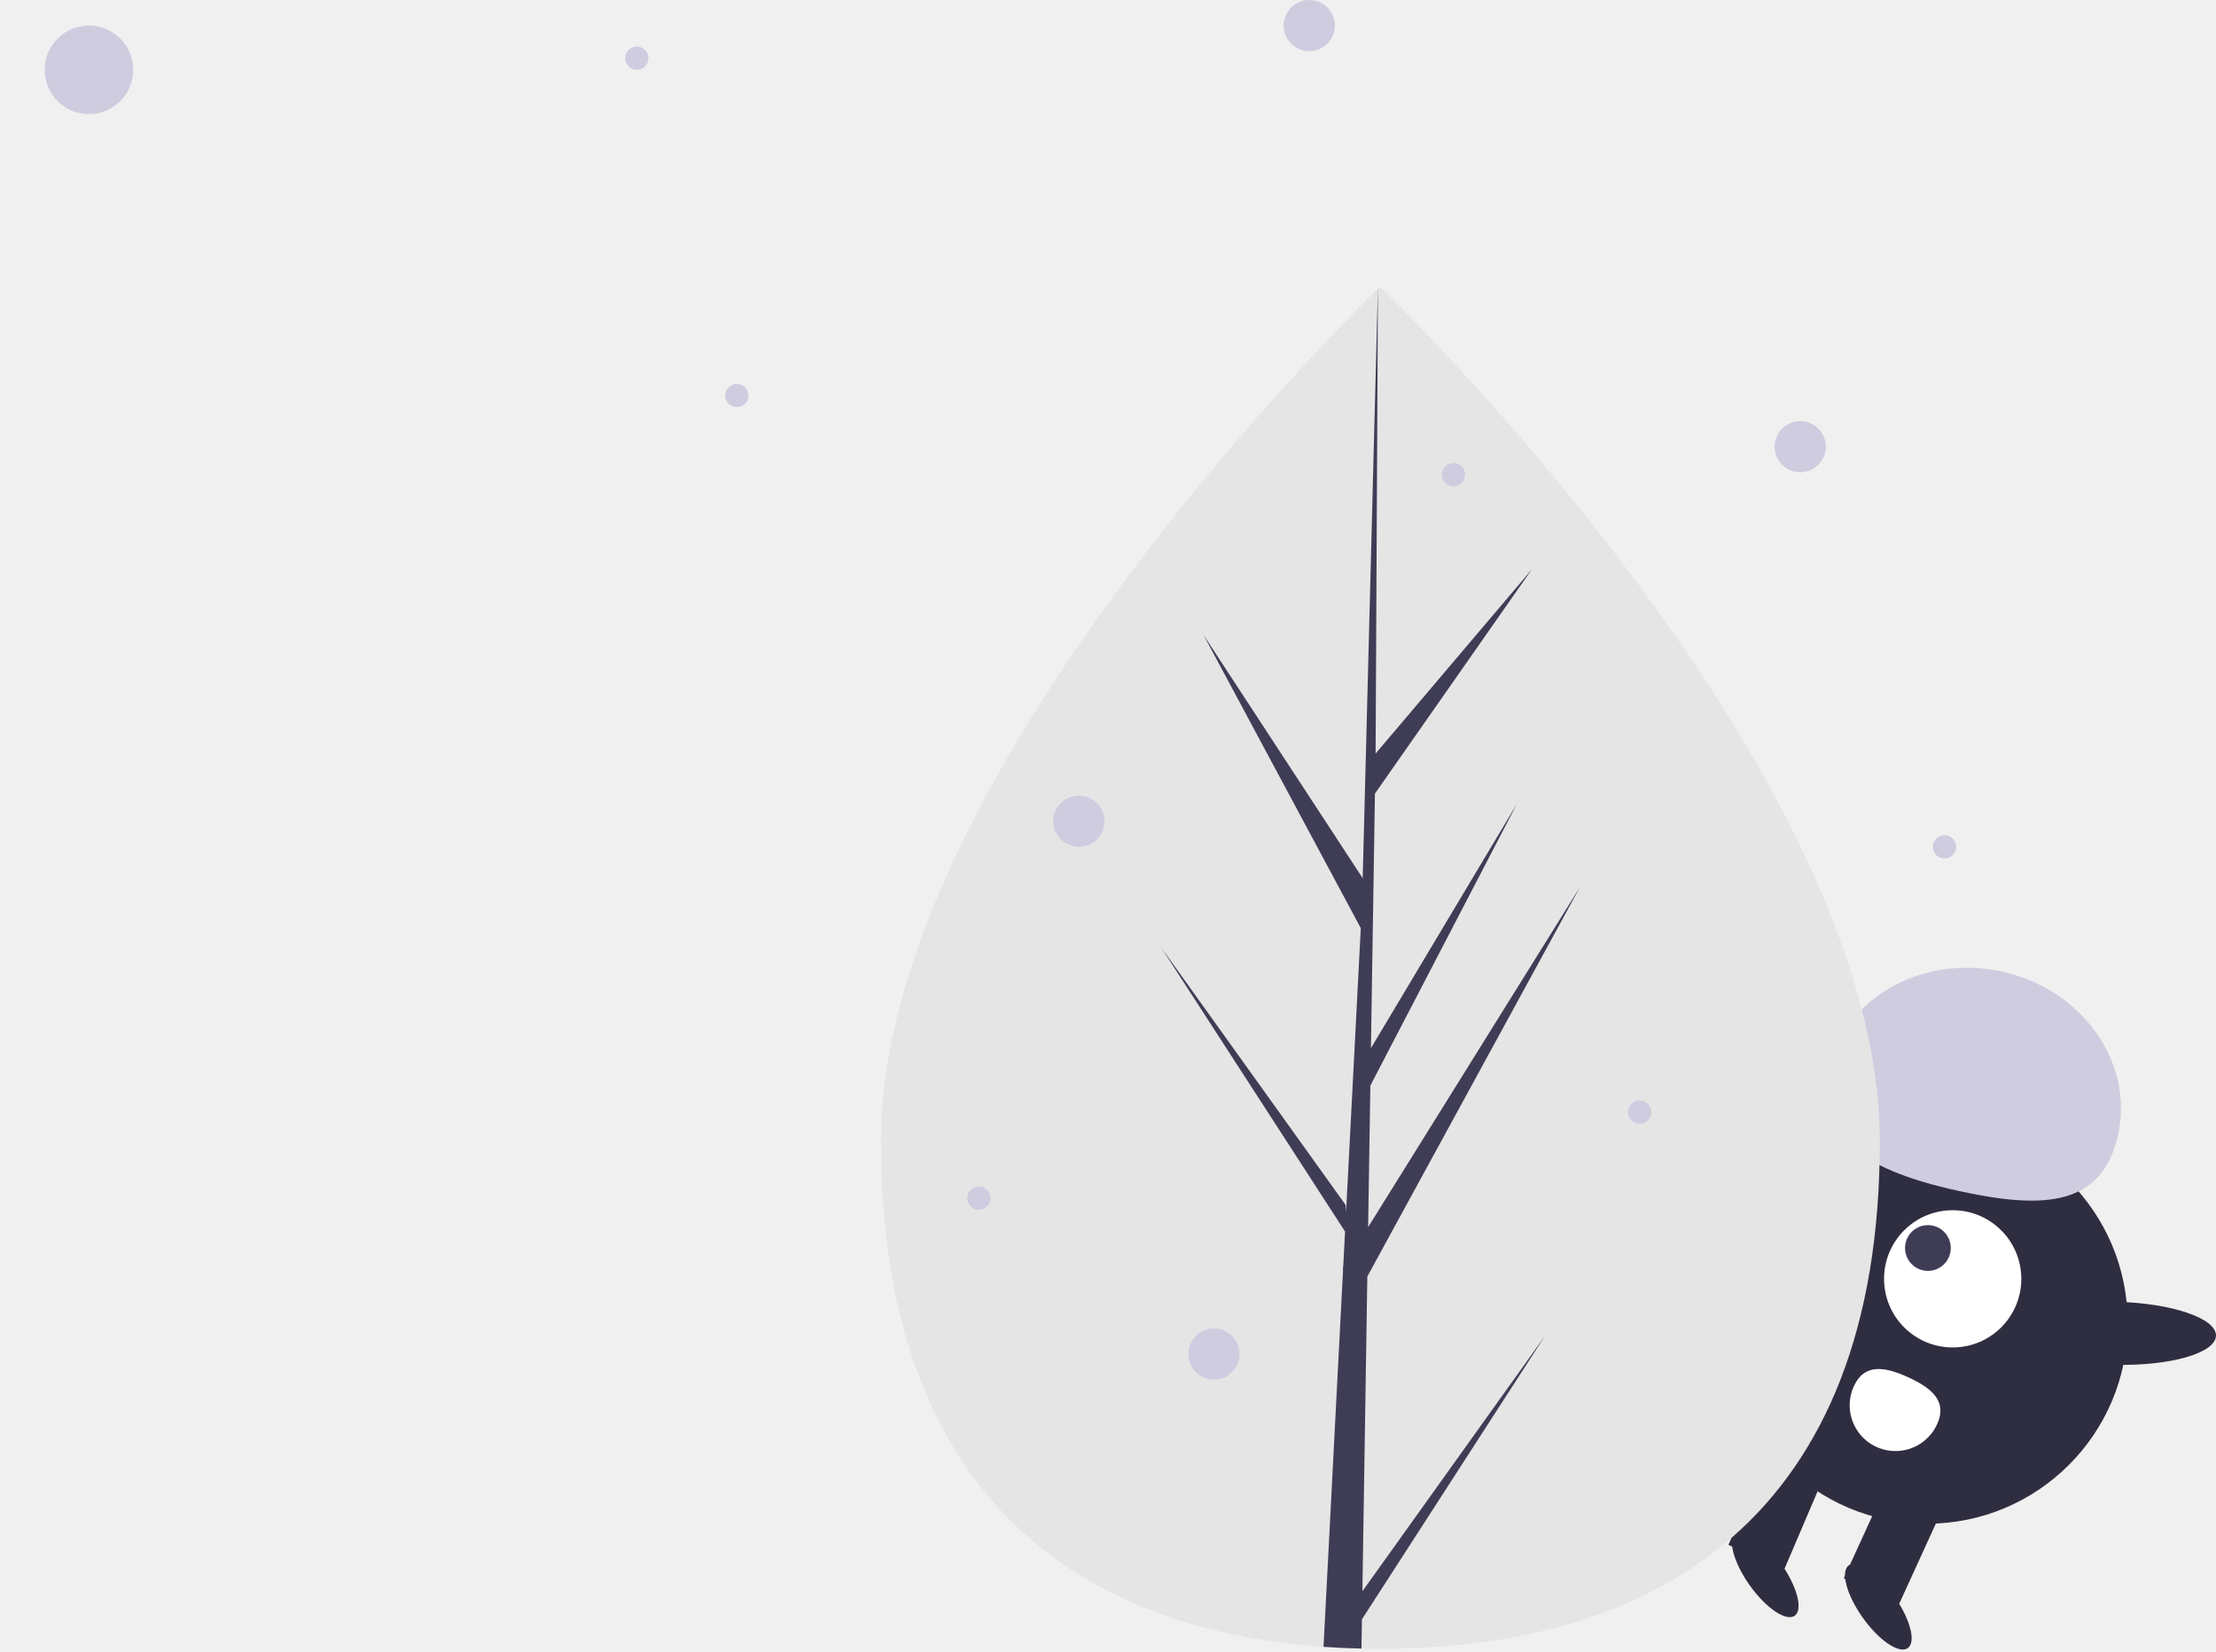
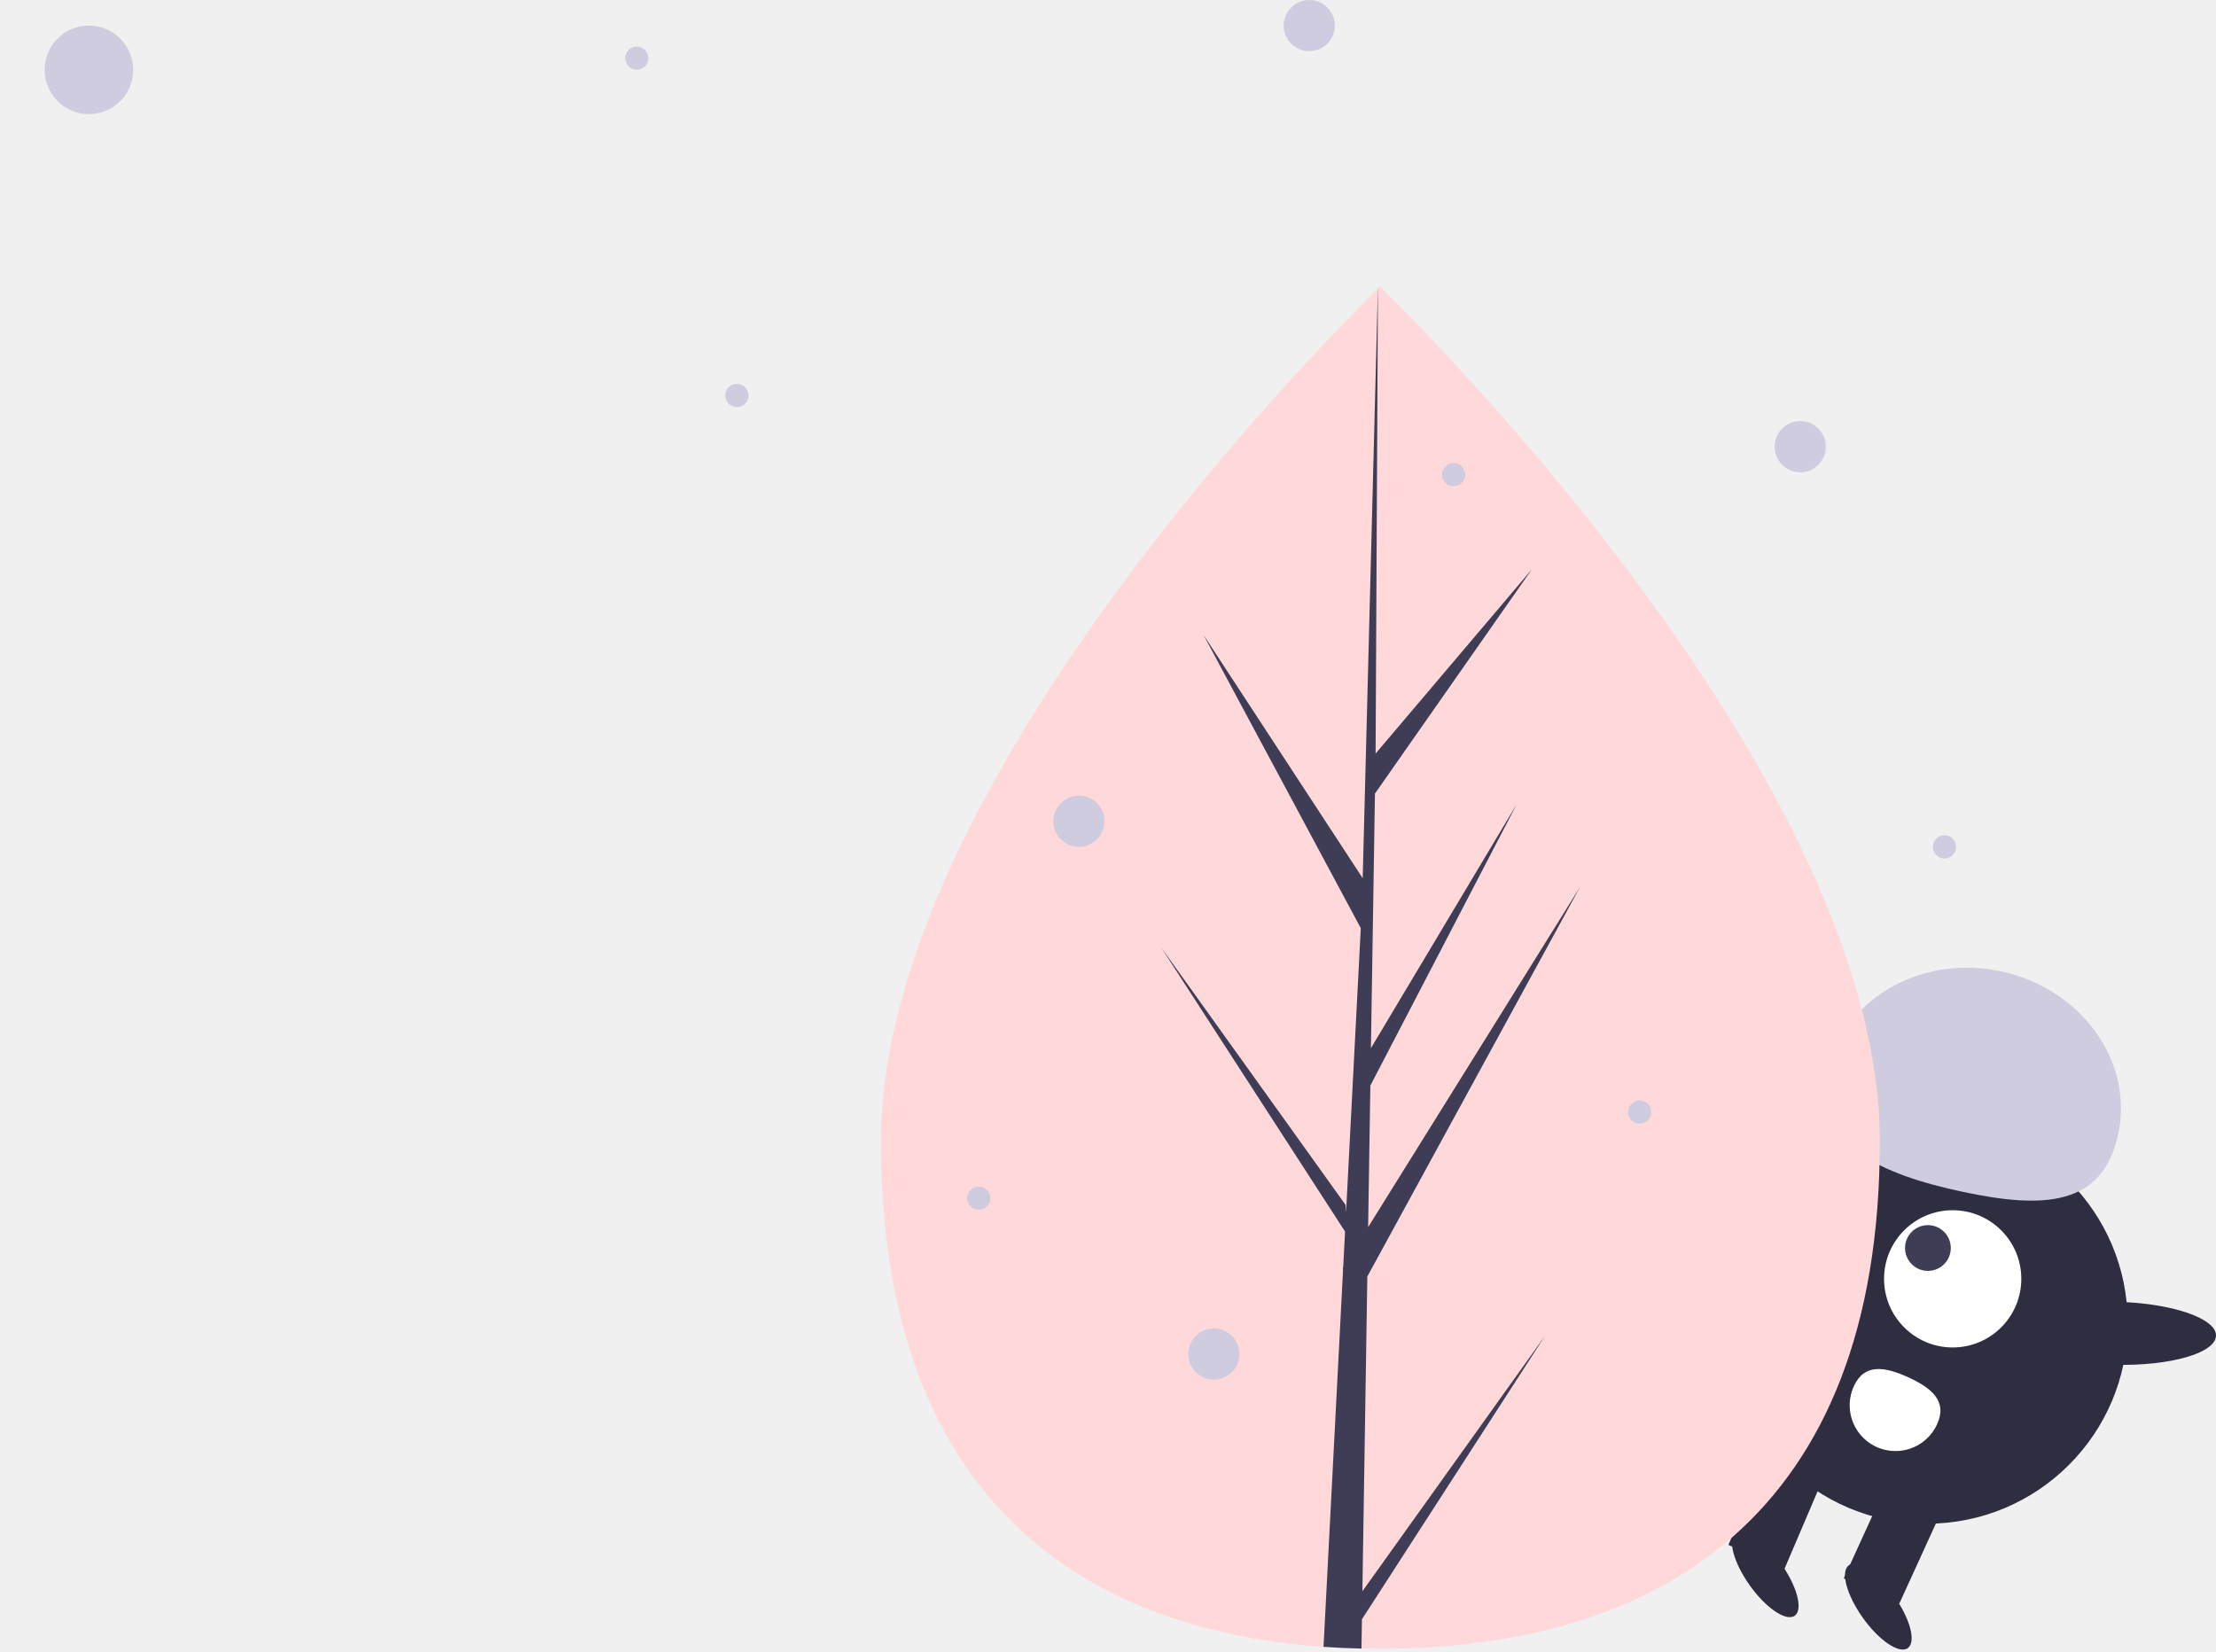
<svg xmlns="http://www.w3.org/2000/svg" data-name="Layer 1" width="952.35" height="710" viewBox="0 0 952.35 710">
  <circle cx="828.121" cy="568.642" r="86.292" fill="#2f2e41" />
  <polygon points="766.65 674.925 742.805 664.031 764.211 613.9 788.056 624.794 766.65 674.925" fill="#2f2e41" />
  <rect x="924.781" y="734.011" width="26.215" height="46.969" transform="translate(275.7726 -416.2434) rotate(24.55435)" fill="#2f2e41" />
  <ellipse cx="931.055" cy="785.597" rx="8.192" ry="21.846" transform="translate(-406.8606 590.5449) rotate(-35.44565)" fill="#2f2e41" />
  <ellipse cx="882.471" cy="771.672" rx="8.192" ry="21.846" transform="translate(-407.7895 559.7891) rotate(-35.44565)" fill="#2f2e41" />
  <circle cx="839.186" cy="549.68" r="29.492" fill="#fff" />
  <circle cx="828.542" cy="536.428" r="9.831" fill="#3f3d56" />
  <path d="M909.158,555.865c6.63-31.278,39.991-50.702,74.515-43.384s57.137,38.606,50.507,69.884-32.174,32.26-66.698,24.943S902.528,587.144,909.158,555.865Z" transform="translate(-123.8251 -95)" fill="#cfcce0" />
  <ellipse cx="1033.04" cy="668.079" rx="13.545" ry="43.146" transform="translate(216.3937 1589.692) rotate(-88.61681)" fill="#2f2e41" />
  <ellipse cx="861.941" cy="653.557" rx="13.545" ry="43.146" transform="translate(63.94262 1404.47) rotate(-88.61681)" fill="#2f2e41" />
  <path d="M920.584,690.745a19.662,19.662,0,1,0,35.767,16.341c4.512-9.877-2.56-15.58-12.437-20.093S925.096,680.868,920.584,690.745Z" transform="translate(-123.8251 -95)" fill="#fff" />
  <circle cx="38.221" cy="30.027" r="19.027" fill="#cfcce0" />
-   <path d="M931.698,585.479c.079,161.664-96.002,218.15-214.545,218.207q-4.13.002-8.221-.088-8.241-.174-16.311-.743c-106.993-7.523-190.153-66.821-190.226-217.167-.076-155.59,198.684-352.039,213.591-366.564.013,0,.013,0,.026-.013.566-.554.856-.83.856-.83S931.619,423.828,931.698,585.479Z" transform="translate(-123.8251 -95)" fill="#e5e5e5" />
+   <path d="M931.698,585.479c.079,161.664-96.002,218.15-214.545,218.207q-4.13.002-8.221-.088-8.241-.174-16.311-.743c-106.993-7.523-190.153-66.821-190.226-217.167-.076-155.59,198.684-352.039,213.591-366.564.013,0,.013,0,.026-.013.566-.554.856-.83.856-.83S931.619,423.828,931.698,585.479Z" transform="translate(-123.8251 -95)" fill="#ffd9da" />
  <path d="M709.328,778.961l78.453-109.729L709.136,791.003l-.205,12.595q-8.241-.174-16.311-.743l8.38-161.734-.066-1.251.145-.237.796-15.283L622.914,502.353,702.107,612.901l.199,3.241,6.33-122.196L641.03,367.873,709.456,472.471l6.53-253.348.026-.843 0.0.83L715.003,418.901l67.191-79.237-67.472,96.443L712.996,545.522l62.752-105.031L712.753,561.608l-.959,60.84,91.07-146.202L711.449,643.672Z" transform="translate(-123.8251 -95)" fill="#3f3d56" />
  <circle cx="273.668" cy="25" r="5" fill="#cfcce0" />
  <circle cx="316.668" cy="170" r="5" fill="#cfcce0" />
  <circle cx="624.668" cy="204" r="5" fill="#cfcce0" />
  <circle cx="835.668" cy="364" r="5" fill="#cfcce0" />
  <circle cx="704.668" cy="478" r="5" fill="#cfcce0" />
  <circle cx="420.668" cy="515" r="5" fill="#cfcce0" />
  <circle cx="562.668" cy="11" r="11" fill="#cfcce0" />
  <circle cx="521.668" cy="582" r="11" fill="#cfcce0" />
  <circle cx="773.668" cy="192" r="11" fill="#cfcce0" />
  <circle cx="463.668" cy="353" r="11" fill="#cfcce0" />
</svg>
